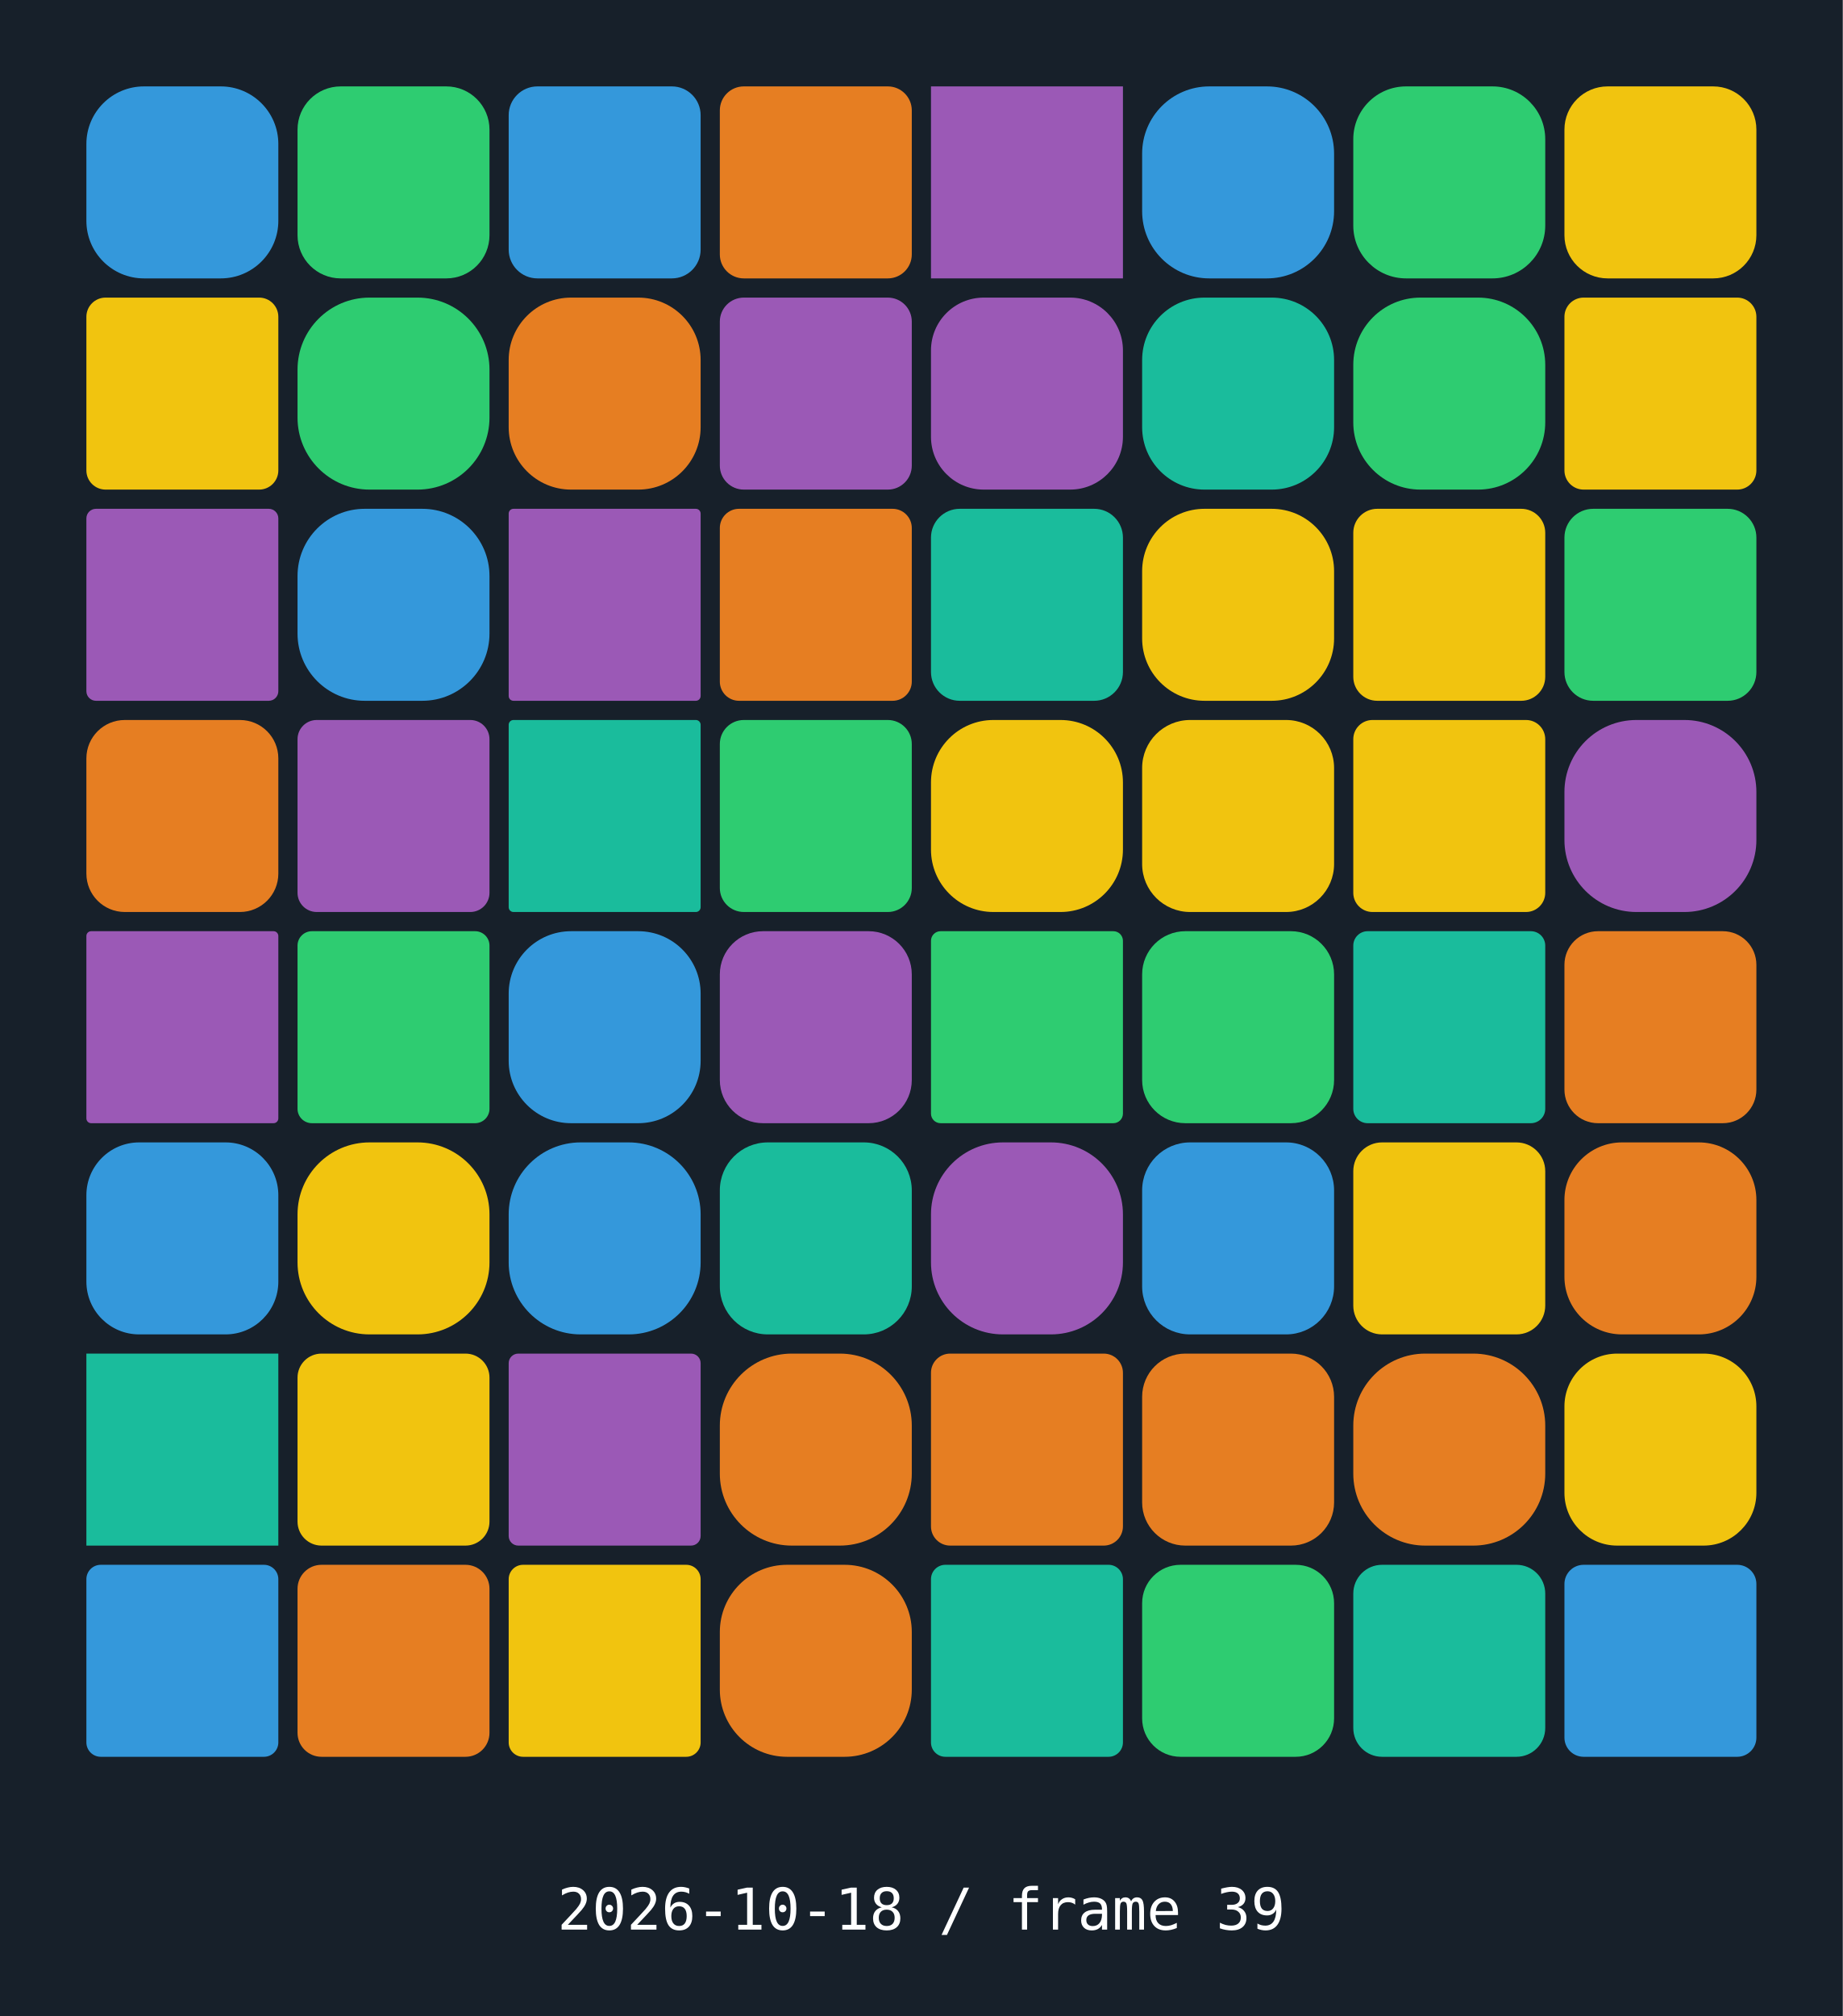
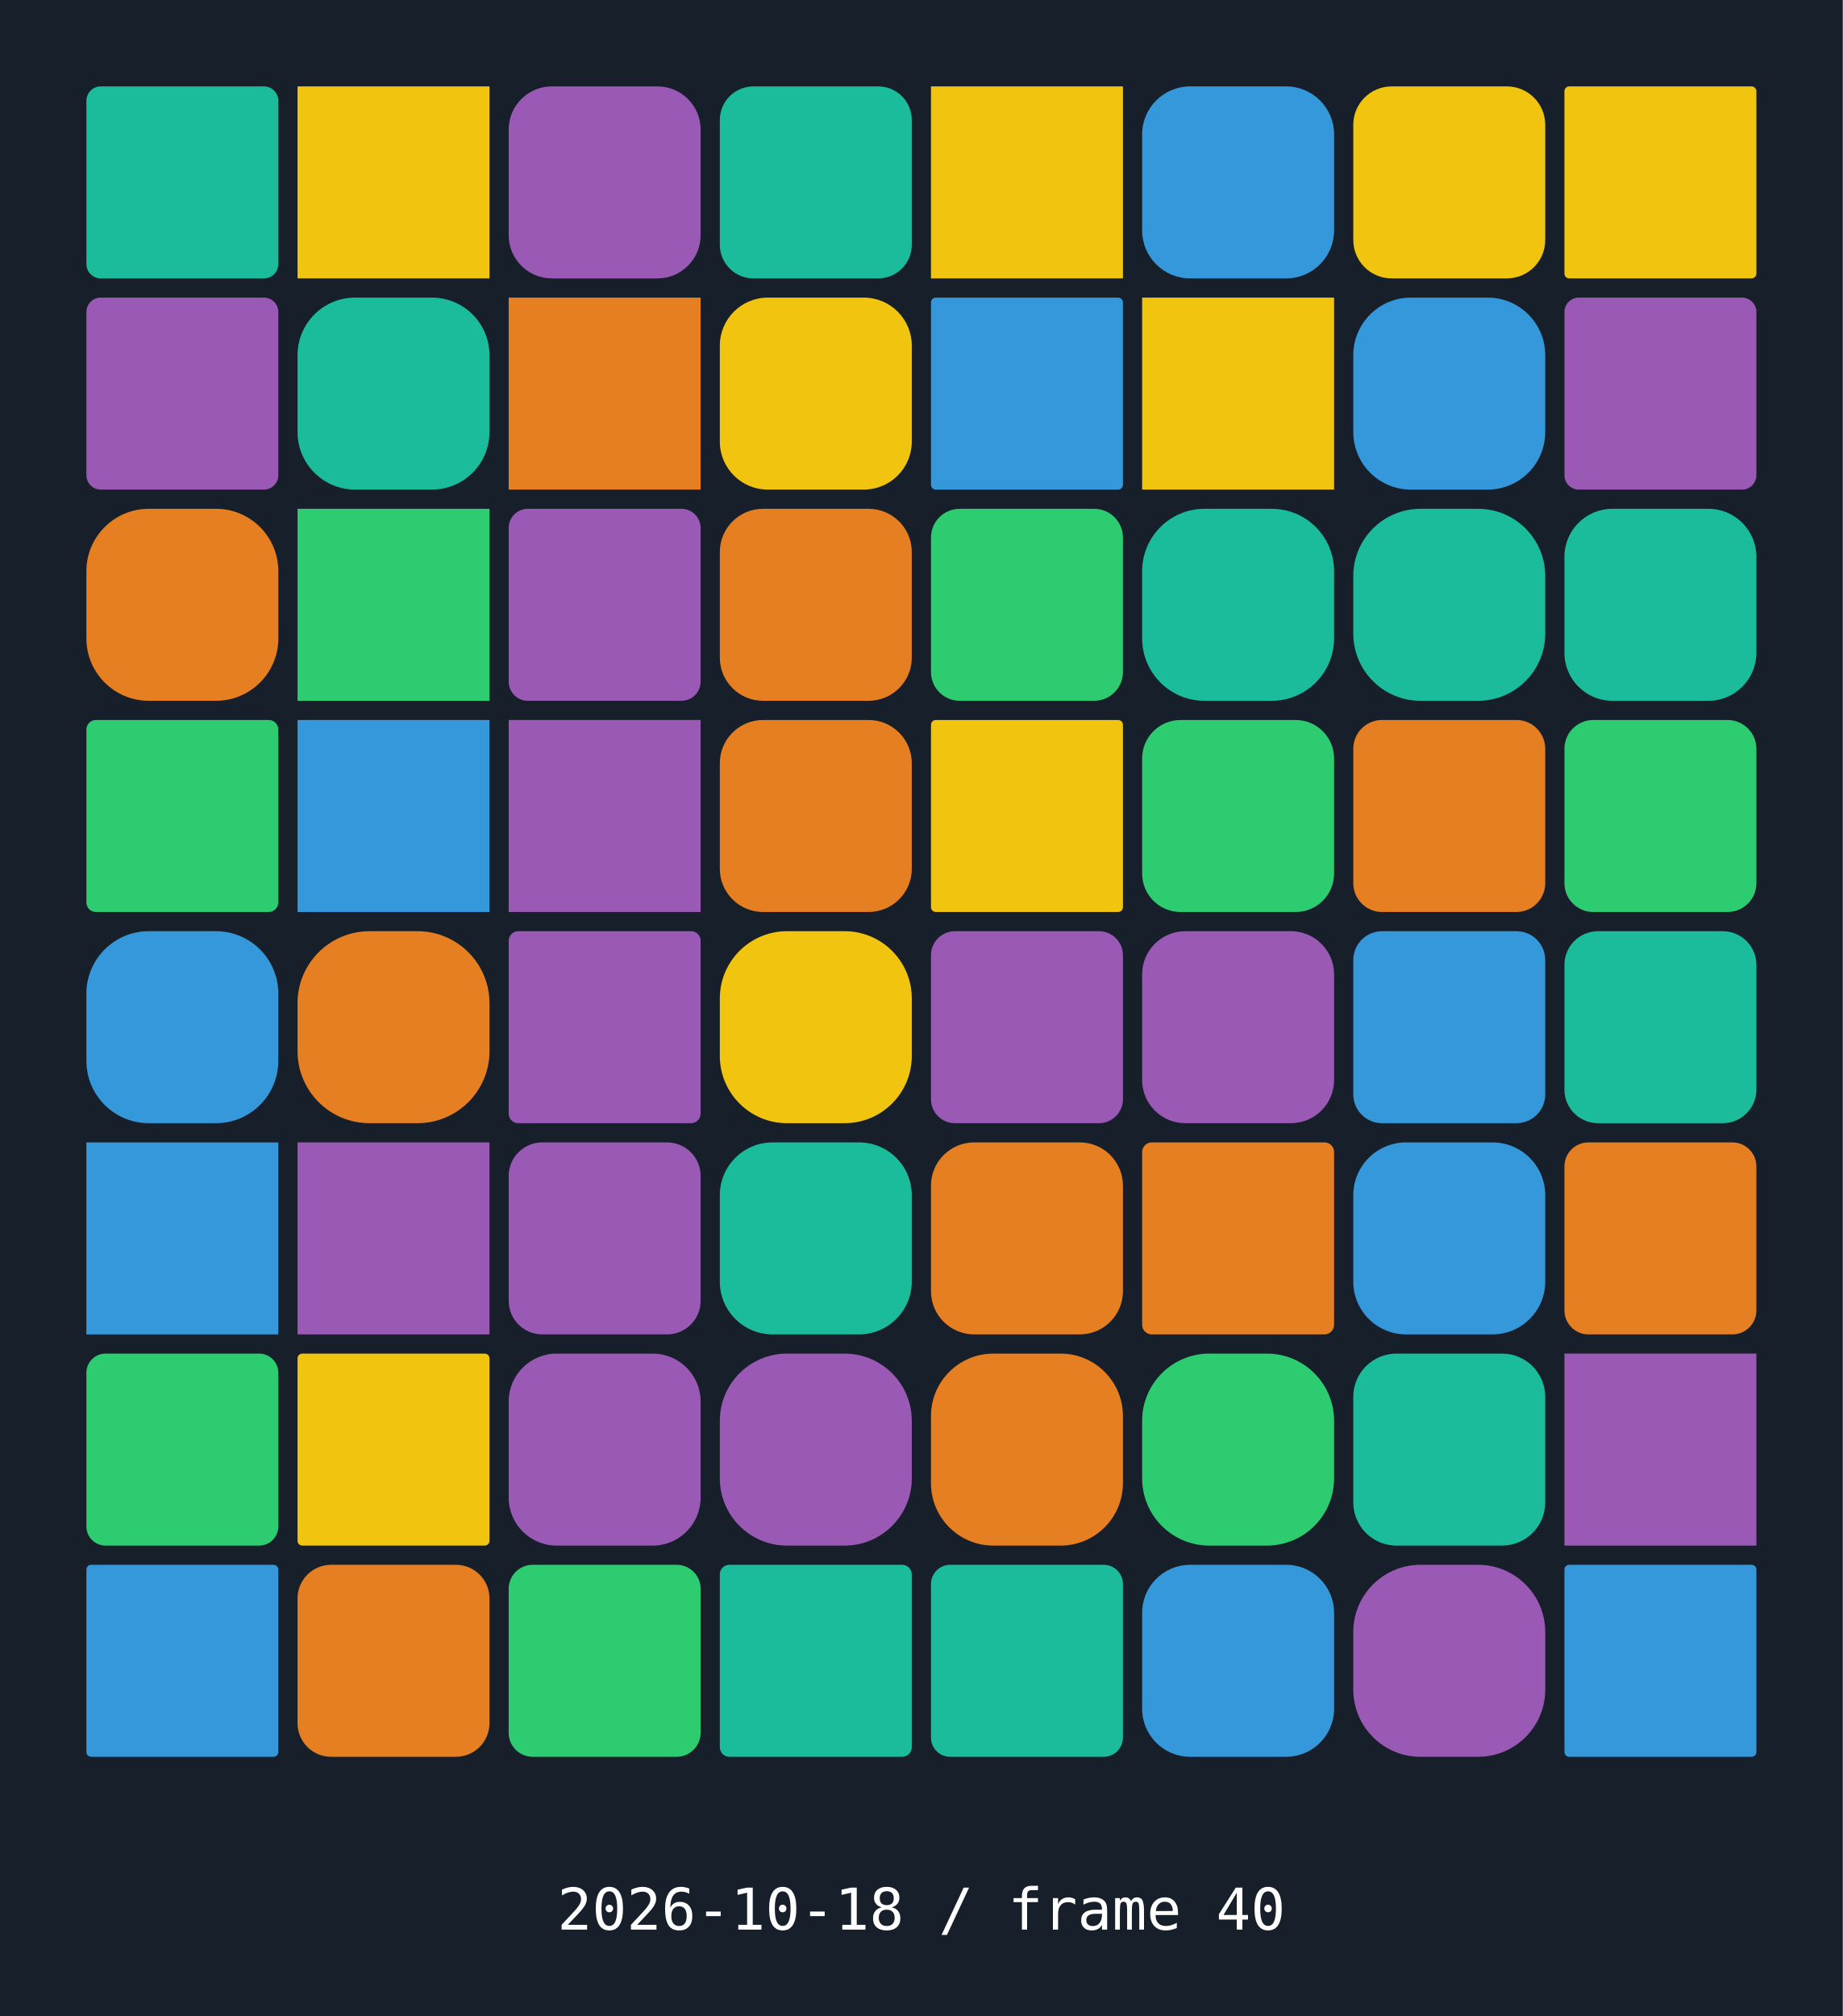
<svg xmlns="http://www.w3.org/2000/svg" width="384" height="420" viewBox="0 0 384 420">
  <rect width="384" height="420" fill="#17202a" />
-   <rect x="18" y="18" width="40" height="40" rx="12" fill="#3498db" />
-   <rect x="62" y="18" width="40" height="40" rx="9" fill="#2ecc71" />
-   <rect x="106" y="18" width="40" height="40" rx="6" fill="#3498db" />
-   <rect x="150" y="18" width="40" height="40" rx="5" fill="#e67e22" />
-   <rect x="194" y="18" width="40" height="40" rx="0" fill="#9b59b6" />
-   <rect x="238" y="18" width="40" height="40" rx="14" fill="#3498db" />
-   <rect x="282" y="18" width="40" height="40" rx="11" fill="#2ecc71" />
-   <rect x="326" y="18" width="40" height="40" rx="9" fill="#f1c40f" />
-   <rect x="18" y="62" width="40" height="40" rx="4" fill="#f1c40f" />
-   <rect x="62" y="62" width="40" height="40" rx="15" fill="#2ecc71" />
-   <rect x="106" y="62" width="40" height="40" rx="13" fill="#e67e22" />
-   <rect x="150" y="62" width="40" height="40" rx="5" fill="#9b59b6" />
-   <rect x="194" y="62" width="40" height="40" rx="11" fill="#9b59b6" />
-   <rect x="238" y="62" width="40" height="40" rx="13" fill="#1abc9c" />
-   <rect x="282" y="62" width="40" height="40" rx="14" fill="#2ecc71" />
-   <rect x="326" y="62" width="40" height="40" rx="4" fill="#f1c40f" />
-   <rect x="18" y="106" width="40" height="40" rx="2" fill="#9b59b6" />
-   <rect x="62" y="106" width="40" height="40" rx="14" fill="#3498db" />
-   <rect x="106" y="106" width="40" height="40" rx="1" fill="#9b59b6" />
-   <rect x="150" y="106" width="40" height="40" rx="4" fill="#e67e22" />
-   <rect x="194" y="106" width="40" height="40" rx="6" fill="#1abc9c" />
-   <rect x="238" y="106" width="40" height="40" rx="13" fill="#f1c40f" />
-   <rect x="282" y="106" width="40" height="40" rx="5" fill="#f1c40f" />
-   <rect x="326" y="106" width="40" height="40" rx="6" fill="#2ecc71" />
-   <rect x="18" y="150" width="40" height="40" rx="8" fill="#e67e22" />
-   <rect x="62" y="150" width="40" height="40" rx="4" fill="#9b59b6" />
-   <rect x="106" y="150" width="40" height="40" rx="1" fill="#1abc9c" />
-   <rect x="150" y="150" width="40" height="40" rx="5" fill="#2ecc71" />
-   <rect x="194" y="150" width="40" height="40" rx="13" fill="#f1c40f" />
-   <rect x="238" y="150" width="40" height="40" rx="10" fill="#f1c40f" />
-   <rect x="282" y="150" width="40" height="40" rx="4" fill="#f1c40f" />
-   <rect x="326" y="150" width="40" height="40" rx="15" fill="#9b59b6" />
-   <rect x="18" y="194" width="40" height="40" rx="1" fill="#9b59b6" />
-   <rect x="62" y="194" width="40" height="40" rx="3" fill="#2ecc71" />
-   <rect x="106" y="194" width="40" height="40" rx="13" fill="#3498db" />
-   <rect x="150" y="194" width="40" height="40" rx="9" fill="#9b59b6" />
-   <rect x="194" y="194" width="40" height="40" rx="2" fill="#2ecc71" />
-   <rect x="238" y="194" width="40" height="40" rx="9" fill="#2ecc71" />
-   <rect x="282" y="194" width="40" height="40" rx="3" fill="#1abc9c" />
-   <rect x="326" y="194" width="40" height="40" rx="7" fill="#e67e22" />
-   <rect x="18" y="238" width="40" height="40" rx="11" fill="#3498db" />
-   <rect x="62" y="238" width="40" height="40" rx="15" fill="#f1c40f" />
-   <rect x="106" y="238" width="40" height="40" rx="15" fill="#3498db" />
-   <rect x="150" y="238" width="40" height="40" rx="10" fill="#1abc9c" />
-   <rect x="194" y="238" width="40" height="40" rx="15" fill="#9b59b6" />
-   <rect x="238" y="238" width="40" height="40" rx="10" fill="#3498db" />
-   <rect x="282" y="238" width="40" height="40" rx="6" fill="#f1c40f" />
-   <rect x="326" y="238" width="40" height="40" rx="12" fill="#e67e22" />
-   <rect x="18" y="282" width="40" height="40" rx="0" fill="#1abc9c" />
-   <rect x="62" y="282" width="40" height="40" rx="5" fill="#f1c40f" />
-   <rect x="106" y="282" width="40" height="40" rx="2" fill="#9b59b6" />
-   <rect x="150" y="282" width="40" height="40" rx="15" fill="#e67e22" />
-   <rect x="194" y="282" width="40" height="40" rx="4" fill="#e67e22" />
-   <rect x="238" y="282" width="40" height="40" rx="9" fill="#e67e22" />
-   <rect x="282" y="282" width="40" height="40" rx="15" fill="#e67e22" />
-   <rect x="326" y="282" width="40" height="40" rx="11" fill="#f1c40f" />
-   <rect x="18" y="326" width="40" height="40" rx="3" fill="#3498db" />
-   <rect x="62" y="326" width="40" height="40" rx="5" fill="#e67e22" />
-   <rect x="106" y="326" width="40" height="40" rx="3" fill="#f1c40f" />
-   <rect x="150" y="326" width="40" height="40" rx="14" fill="#e67e22" />
-   <rect x="194" y="326" width="40" height="40" rx="3" fill="#1abc9c" />
-   <rect x="238" y="326" width="40" height="40" rx="8" fill="#2ecc71" />
-   <rect x="282" y="326" width="40" height="40" rx="6" fill="#1abc9c" />
-   <rect x="326" y="326" width="40" height="40" rx="4" fill="#3498db" />
-   <text x="192" y="402" text-anchor="middle" fill="#ffffff" font-family="monospace">2026-10-18 / frame 39</text>
+   <rect x="18" y="18" width="40" height="40" rx="3" fill="#1abc9c" />
+   <rect x="62" y="18" width="40" height="40" rx="0" fill="#f1c40f" />
+   <rect x="106" y="18" width="40" height="40" rx="9" fill="#9b59b6" />
+   <rect x="150" y="18" width="40" height="40" rx="7" fill="#1abc9c" />
+   <rect x="194" y="18" width="40" height="40" rx="0" fill="#f1c40f" />
+   <rect x="238" y="18" width="40" height="40" rx="10" fill="#3498db" />
+   <rect x="282" y="18" width="40" height="40" rx="8" fill="#f1c40f" />
+   <rect x="326" y="18" width="40" height="40" rx="1" fill="#f1c40f" />
+   <rect x="18" y="62" width="40" height="40" rx="3" fill="#9b59b6" />
+   <rect x="62" y="62" width="40" height="40" rx="12" fill="#1abc9c" />
+   <rect x="106" y="62" width="40" height="40" rx="0" fill="#e67e22" />
+   <rect x="150" y="62" width="40" height="40" rx="10" fill="#f1c40f" />
+   <rect x="194" y="62" width="40" height="40" rx="1" fill="#3498db" />
+   <rect x="238" y="62" width="40" height="40" rx="0" fill="#f1c40f" />
+   <rect x="282" y="62" width="40" height="40" rx="12" fill="#3498db" />
+   <rect x="326" y="62" width="40" height="40" rx="3" fill="#9b59b6" />
+   <rect x="18" y="106" width="40" height="40" rx="13" fill="#e67e22" />
+   <rect x="62" y="106" width="40" height="40" rx="0" fill="#2ecc71" />
+   <rect x="106" y="106" width="40" height="40" rx="4" fill="#9b59b6" />
+   <rect x="150" y="106" width="40" height="40" rx="9" fill="#e67e22" />
+   <rect x="194" y="106" width="40" height="40" rx="6" fill="#2ecc71" />
+   <rect x="238" y="106" width="40" height="40" rx="13" fill="#1abc9c" />
+   <rect x="282" y="106" width="40" height="40" rx="14" fill="#1abc9c" />
+   <rect x="326" y="106" width="40" height="40" rx="10" fill="#1abc9c" />
+   <rect x="18" y="150" width="40" height="40" rx="2" fill="#2ecc71" />
+   <rect x="62" y="150" width="40" height="40" rx="0" fill="#3498db" />
+   <rect x="106" y="150" width="40" height="40" rx="0" fill="#9b59b6" />
+   <rect x="150" y="150" width="40" height="40" rx="9" fill="#e67e22" />
+   <rect x="194" y="150" width="40" height="40" rx="1" fill="#f1c40f" />
+   <rect x="238" y="150" width="40" height="40" rx="8" fill="#2ecc71" />
+   <rect x="282" y="150" width="40" height="40" rx="6" fill="#e67e22" />
+   <rect x="326" y="150" width="40" height="40" rx="6" fill="#2ecc71" />
+   <rect x="18" y="194" width="40" height="40" rx="13" fill="#3498db" />
+   <rect x="62" y="194" width="40" height="40" rx="15" fill="#e67e22" />
+   <rect x="106" y="194" width="40" height="40" rx="2" fill="#9b59b6" />
+   <rect x="150" y="194" width="40" height="40" rx="14" fill="#f1c40f" />
+   <rect x="194" y="194" width="40" height="40" rx="5" fill="#9b59b6" />
+   <rect x="238" y="194" width="40" height="40" rx="9" fill="#9b59b6" />
+   <rect x="282" y="194" width="40" height="40" rx="6" fill="#3498db" />
+   <rect x="326" y="194" width="40" height="40" rx="7" fill="#1abc9c" />
+   <rect x="18" y="238" width="40" height="40" rx="0" fill="#3498db" />
+   <rect x="62" y="238" width="40" height="40" rx="0" fill="#9b59b6" />
+   <rect x="106" y="238" width="40" height="40" rx="7" fill="#9b59b6" />
+   <rect x="150" y="238" width="40" height="40" rx="11" fill="#1abc9c" />
+   <rect x="194" y="238" width="40" height="40" rx="9" fill="#e67e22" />
+   <rect x="238" y="238" width="40" height="40" rx="2" fill="#e67e22" />
+   <rect x="282" y="238" width="40" height="40" rx="11" fill="#3498db" />
+   <rect x="326" y="238" width="40" height="40" rx="5" fill="#e67e22" />
+   <rect x="18" y="282" width="40" height="40" rx="4" fill="#2ecc71" />
+   <rect x="62" y="282" width="40" height="40" rx="1" fill="#f1c40f" />
+   <rect x="106" y="282" width="40" height="40" rx="10" fill="#9b59b6" />
+   <rect x="150" y="282" width="40" height="40" rx="14" fill="#9b59b6" />
+   <rect x="194" y="282" width="40" height="40" rx="13" fill="#e67e22" />
+   <rect x="238" y="282" width="40" height="40" rx="14" fill="#2ecc71" />
+   <rect x="282" y="282" width="40" height="40" rx="9" fill="#1abc9c" />
+   <rect x="326" y="282" width="40" height="40" rx="0" fill="#9b59b6" />
+   <rect x="18" y="326" width="40" height="40" rx="1" fill="#3498db" />
+   <rect x="62" y="326" width="40" height="40" rx="7" fill="#e67e22" />
+   <rect x="106" y="326" width="40" height="40" rx="5" fill="#2ecc71" />
+   <rect x="150" y="326" width="40" height="40" rx="2" fill="#1abc9c" />
+   <rect x="194" y="326" width="40" height="40" rx="4" fill="#1abc9c" />
+   <rect x="238" y="326" width="40" height="40" rx="10" fill="#3498db" />
+   <rect x="282" y="326" width="40" height="40" rx="14" fill="#9b59b6" />
+   <rect x="326" y="326" width="40" height="40" rx="1" fill="#3498db" />
+   <text x="192" y="402" text-anchor="middle" fill="#ffffff" font-family="monospace">2026-10-18 / frame 40</text>
</svg>
